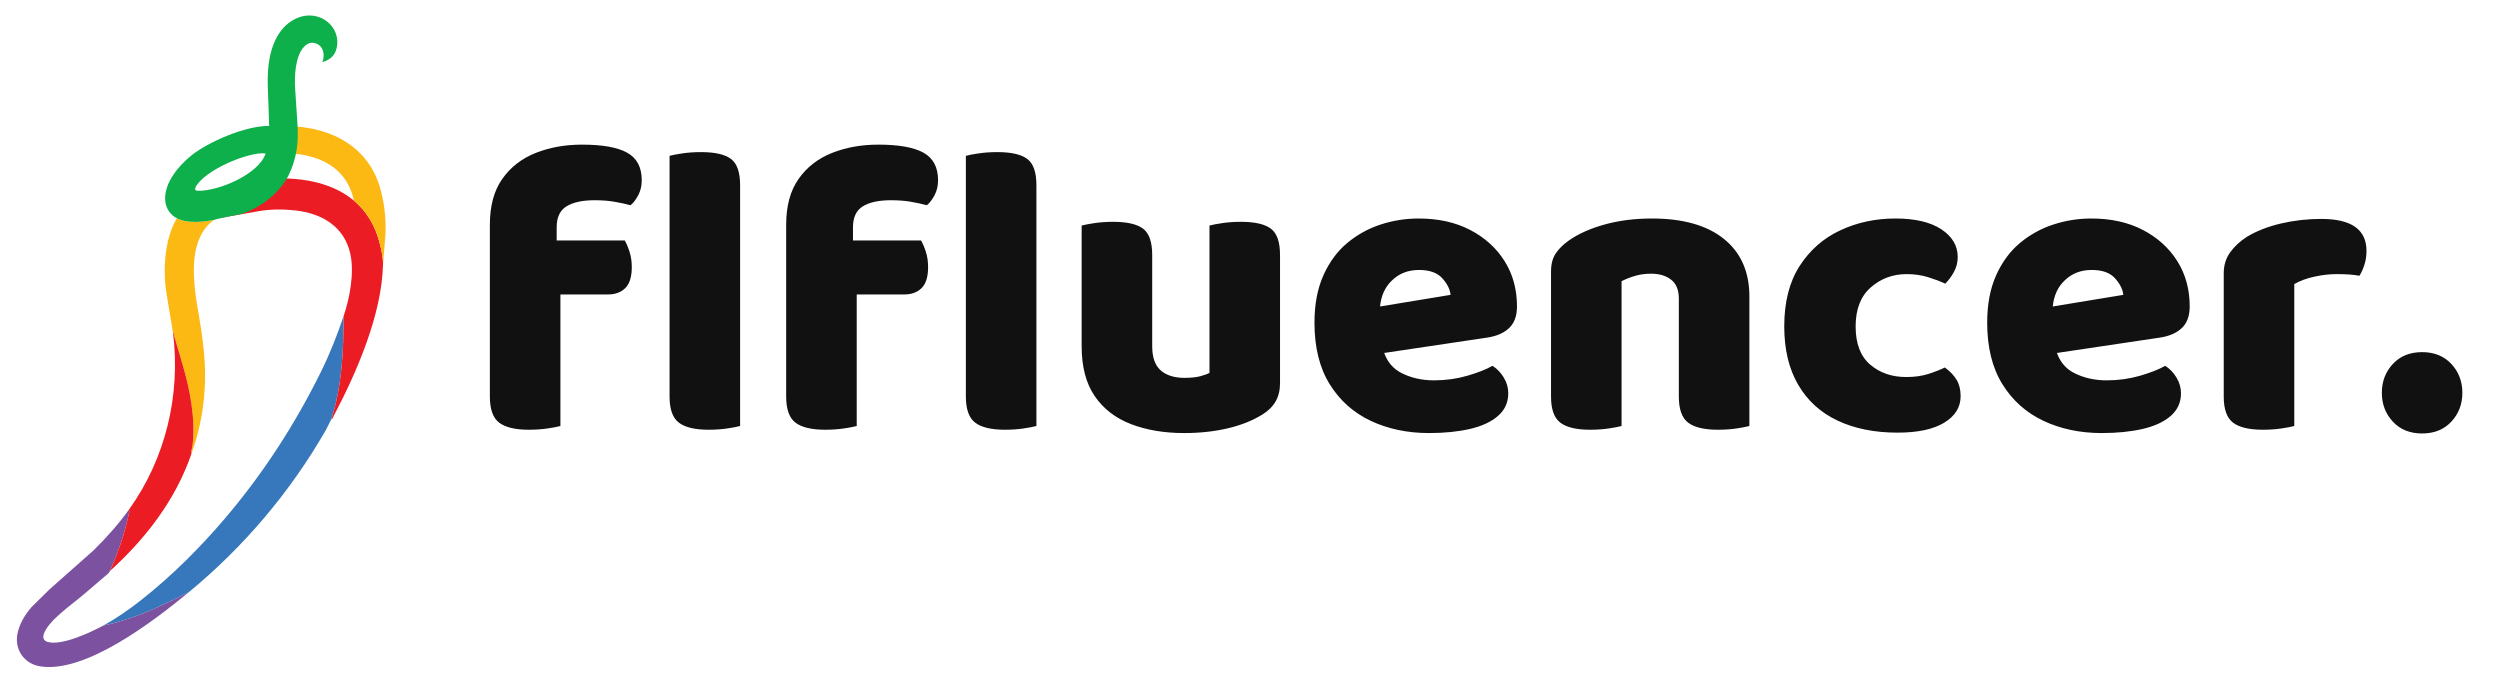
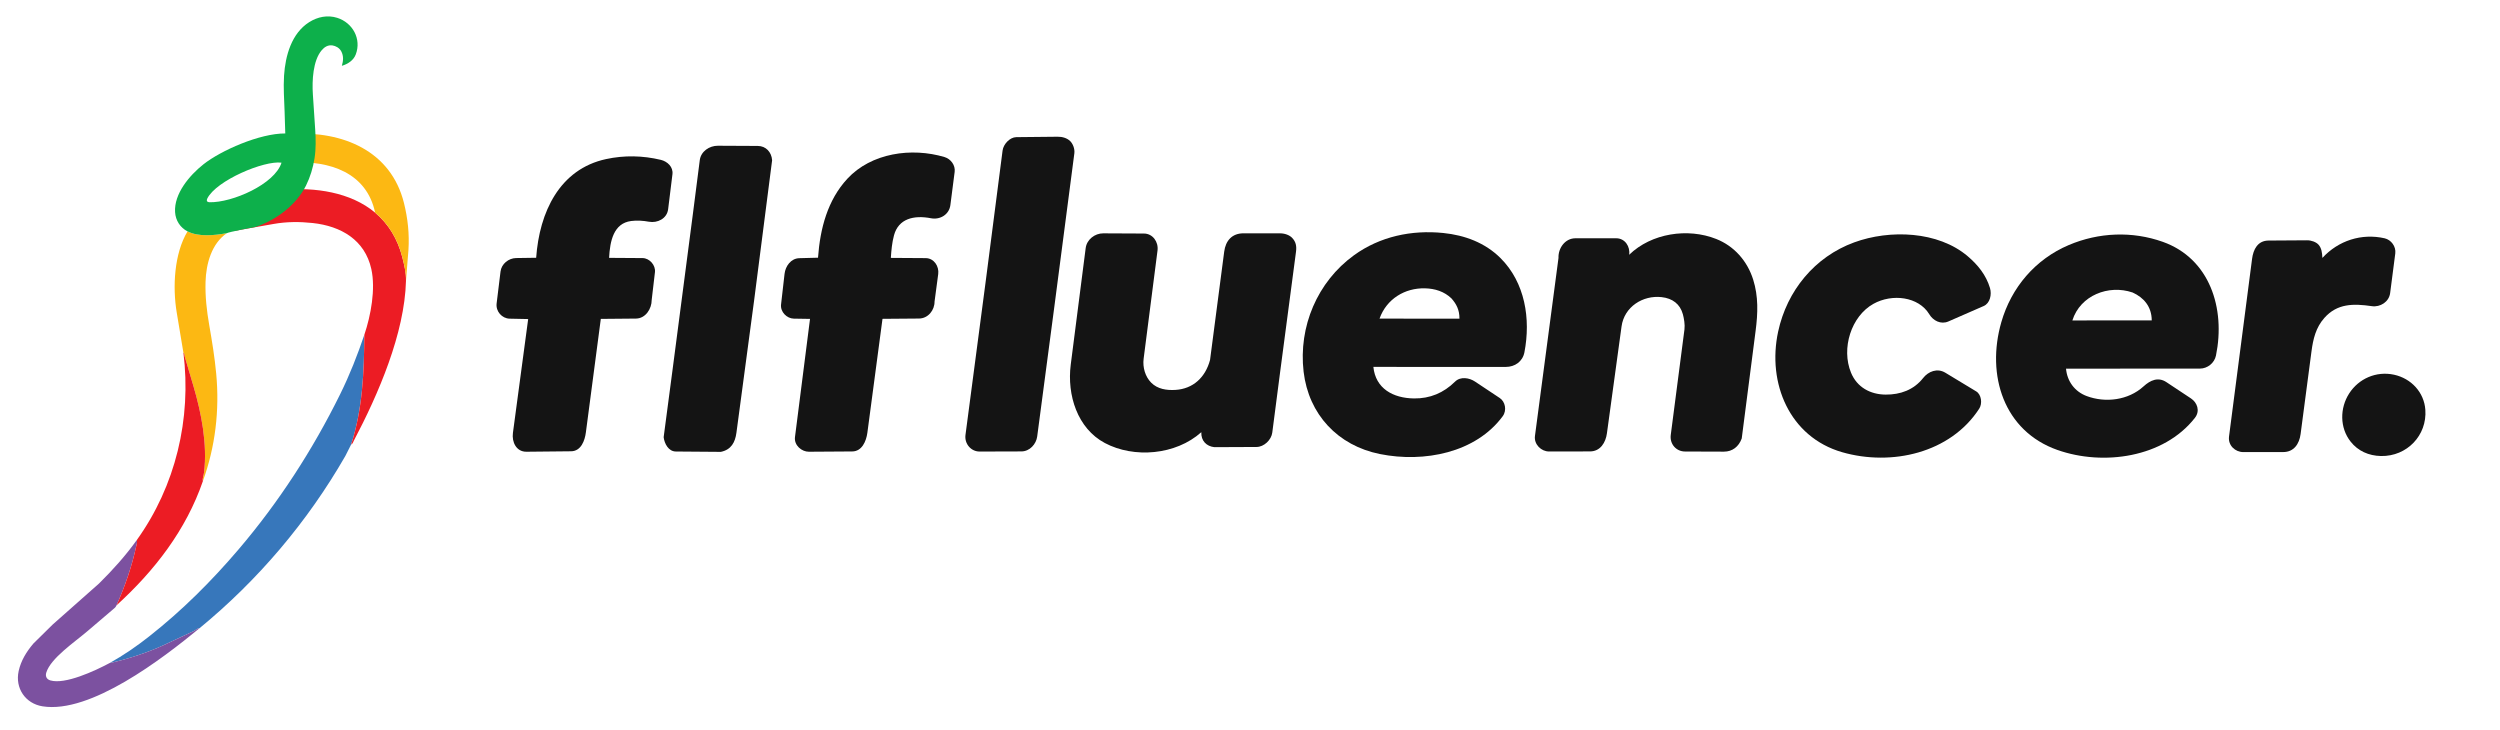
- <svg xmlns="http://www.w3.org/2000/svg" viewBox="194.5 377.4 530.0 145.8">
+ <svg xmlns="http://www.w3.org/2000/svg" viewBox="194.5 377.4 500 145.8">
  <path fill-rule="nonzero" fill="rgb(21.568%, 46.666%, 73.334%)" fill-opacity="1" d="M 264.723 466.312 L 263.559 468.613 C 255.977 481.801 246.098 493.434 234.387 503.059 C 233.945 503.035 233.617 503.449 233.191 503.648 L 227.137 506.473 C 224.133 507.875 219.621 509.363 216.418 510.012 C 219.207 508.457 221.77 506.703 224.355 504.664 C 230.891 499.52 236.777 493.656 242.195 487.301 C 250.25 477.852 257.023 467.395 262.512 456.281 C 264.453 452.359 266.004 448.395 267.367 444.355 C 267.316 451.789 267.031 459.191 264.723 466.312 " />
  <path fill-rule="nonzero" fill="rgb(92.549%, 10.98%, 14.117%)" fill-opacity="1" d="M 269.523 419.93 C 272.219 422.191 274.043 425.266 274.941 428.77 C 275.352 430.375 275.738 431.988 275.695 433.582 C 275.422 444.062 270.207 456.164 265.258 465.555 C 265.082 465.887 265.039 466.18 264.723 466.312 C 267.031 459.191 267.316 451.789 267.367 444.359 C 268.668 440.5 269.652 435.211 268.766 431.207 C 267.477 425.387 262.719 422.621 257.035 422.004 C 254.418 421.723 251.836 421.727 249.234 422.188 L 241.051 423.629 C 245.09 422.32 249.227 419.215 251.133 415.352 C 257.477 414.828 264.613 415.809 269.523 419.93 " />
  <path fill-rule="nonzero" fill="rgb(48.627%, 31.764%, 62.746%)" fill-opacity="1" d="M 217.812 498.457 C 217.742 498.59 217.629 498.824 217.449 498.977 L 212.023 503.605 C 209.379 505.863 204.633 509.043 203.754 511.926 C 203.535 512.645 203.812 513.254 204.555 513.477 C 207.48 514.355 213.43 511.609 216.418 510.012 C 219.621 509.363 224.133 507.875 227.133 506.473 L 233.188 503.648 C 233.617 503.449 233.945 503.035 234.387 503.059 C 226.969 509.156 212.574 520.207 203 518.664 C 199.57 518.109 197.477 515.027 198.234 511.598 C 198.691 509.527 199.793 507.738 201.184 506.102 L 205.055 502.289 L 214.301 494.105 C 217.086 491.363 219.625 488.523 221.855 485.414 C 221.945 485.793 221.895 486.164 221.754 486.586 C 220.875 490.727 219.492 494.641 217.812 498.457 " />
  <path fill-rule="nonzero" fill="rgb(98.824%, 72.157%, 7.451%)" fill-opacity="1" d="M 239.883 424.027 C 236.867 426.055 235.711 430.074 235.609 433.77 C 235.523 436.684 235.84 439.492 236.34 442.379 C 236.914 445.684 237.43 448.809 237.742 452.148 C 238.43 459.488 237.559 466.766 235.078 473.629 C 234.945 473.055 235.238 472.496 235.312 471.891 C 235.98 466.281 234.797 460.086 233.188 454.621 L 231.441 448.699 C 231.359 448.426 231.426 448.055 231.184 447.957 L 229.844 439.895 C 228.992 434.777 229.332 428.129 232.004 423.676 C 234.203 424.801 237.363 424.496 239.883 424.027 " />
  <path fill-rule="nonzero" fill="rgb(92.549%, 10.98%, 14.117%)" fill-opacity="1" d="M 235.078 473.625 C 231.711 483.395 225.438 491.523 217.812 498.457 C 219.492 494.641 220.875 490.727 221.754 486.586 C 221.895 486.164 221.945 485.797 221.855 485.414 C 229.625 474.594 232.82 461.141 231.184 447.957 C 231.426 448.055 231.359 448.426 231.441 448.699 L 233.188 454.621 C 234.801 460.086 235.984 466.281 235.312 471.891 C 235.242 472.496 234.945 473.055 235.078 473.625 " />
  <path fill-rule="nonzero" fill="rgb(98.824%, 72.157%, 7.451%)" fill-opacity="1" d="M 275.695 433.582 C 275.738 431.988 275.352 430.375 274.941 428.77 C 274.043 425.266 272.219 422.191 269.523 419.93 C 267.844 411.918 260.422 409.477 252.836 409.91 C 253.129 408.027 253.094 406.066 252.969 404.164 C 263.016 403.613 272.684 407.52 275.293 418 C 276.07 421.125 276.391 424.195 276.191 427.395 Z M 275.695 433.582 " />
  <path fill-rule="nonzero" fill="rgb(5.098%, 69.02%, 29.411%)" fill-opacity="1" d="M 236.395 417.848 C 240.926 417.957 249.453 414.254 250.805 409.934 C 247.332 409.461 237.742 413.496 235.953 417.113 C 235.875 417.277 235.836 417.496 235.879 417.602 C 235.918 417.703 236.121 417.84 236.395 417.848 M 257.539 403.316 C 257.668 405.219 257.703 407.184 257.406 409.062 C 257.109 410.949 256.547 412.805 255.707 414.504 C 253.797 418.367 249.664 421.473 245.621 422.781 C 245.242 422.848 240.211 423.809 239.883 424.027 C 237.363 424.496 234.203 424.801 232.004 423.676 C 230.562 422.938 229.621 421.516 229.516 419.828 C 229.285 416.184 232.355 412.504 235.195 410.258 C 238.652 407.523 246.418 404.066 251.555 404.09 L 251.422 399.773 C 251.348 397.328 251.152 394.98 251.309 392.539 C 251.566 388.492 252.84 384.051 256.324 381.84 C 258.043 380.75 260.027 380.363 261.941 380.965 C 265.059 381.953 266.82 385.207 265.656 388.277 C 265.207 389.469 264.109 390.195 262.871 390.562 C 263.18 389.531 263.234 388.582 262.75 387.664 C 262.375 386.961 261.621 386.582 261.012 386.488 C 260.09 386.348 259.383 386.801 258.816 387.477 C 257.105 389.512 256.887 393.477 257.074 396.277 Z M 257.539 403.316 " />
-   <g transform="translate(293.60,467.80) scale(0.08798)">
-     <path fill="#111111" d="M215 -480V-448H379Q385 -438 390.5 -421.0Q396 -404 396 -384Q396 -349 380.5 -333.5Q365 -318 339 -318H224V-1Q213 2 192.5 5.0Q172 8 148 8Q99 8 76.5 -9.0Q54 -26 54 -72V-486Q54 -554 84.0 -596.5Q114 -639 164.5 -659.0Q215 -679 276 -679Q350 -679 385.0 -659.5Q420 -640 420 -593Q420 -573 411.5 -557.0Q403 -541 393 -533Q374 -538 353.5 -541.5Q333 -545 306 -545Q263 -545 239.0 -530.5Q215 -516 215 -480Z M487 -264V-652Q498 -655 518.5 -658.0Q539 -661 563 -661Q613 -661 635.0 -644.5Q657 -628 657 -581V-1Q646 2 625.5 5.0Q605 8 581 8Q532 8 509.5 -9.0Q487 -26 487 -72Z M929 -480V-448H1093Q1099 -438 1104.5 -421.0Q1110 -404 1110 -384Q1110 -349 1094.5 -333.5Q1079 -318 1053 -318H938V-1Q927 2 906.5 5.0Q886 8 862 8Q813 8 790.5 -9.0Q768 -26 768 -72V-486Q768 -554 798.0 -596.5Q828 -639 878.5 -659.0Q929 -679 990 -679Q1064 -679 1099.0 -659.5Q1134 -640 1134 -593Q1134 -573 1125.5 -557.0Q1117 -541 1107 -533Q1088 -538 1067.5 -541.5Q1047 -545 1020 -545Q977 -545 953.0 -530.5Q929 -516 929 -480Z M1201 -264V-652Q1212 -655 1232.5 -658.0Q1253 -661 1277 -661Q1327 -661 1349.0 -644.5Q1371 -628 1371 -581V-1Q1360 2 1339.5 5.0Q1319 8 1295 8Q1246 8 1223.5 -9.0Q1201 -26 1201 -72Z M1480 -193V-484Q1491 -487 1511.5 -490.0Q1532 -493 1556 -493Q1606 -493 1628.0 -476.5Q1650 -460 1650 -413V-193Q1650 -153 1670.5 -135.0Q1691 -117 1728 -117Q1751 -117 1766.0 -121.0Q1781 -125 1788 -129V-484Q1799 -487 1819.5 -490.0Q1840 -493 1864 -493Q1914 -493 1936.0 -476.5Q1958 -460 1958 -413V-104Q1958 -79 1947.5 -60.5Q1937 -42 1916 -29Q1881 -7 1832.5 4.5Q1784 16 1727 16Q1655 16 1599.0 -5.5Q1543 -27 1511.5 -73.0Q1480 -119 1480 -193Z M2209 -177Q2221 -144 2250 -129Q2285 -111 2329 -111Q2371 -111 2409.0 -122.0Q2447 -133 2470 -146Q2486 -136 2497.0 -118.0Q2508 -100 2508 -80Q2508 -47 2483.5 -25.5Q2459 -4 2416.0 6.0Q2373 16 2317 16Q2239 16 2176.5 -13.5Q2114 -43 2077.5 -102.0Q2041 -161 2041 -250Q2041 -316 2062.5 -364.0Q2084 -412 2120.0 -442.0Q2156 -472 2200.5 -486.5Q2245 -501 2292 -501Q2363 -501 2416.0 -473.5Q2469 -446 2499.0 -398.5Q2529 -351 2529 -289Q2529 -255 2510.0 -237.0Q2491 -219 2457 -214ZM2199 -289 2369 -317Q2367 -337 2349.0 -357.0Q2331 -377 2293 -377Q2253 -377 2227 -351Q2203 -328 2199 -289Z M3089 -313V-1Q3078 2 3057.5 5.0Q3037 8 3013 8Q2964 8 2941.5 -9.0Q2919 -26 2919 -72V-308Q2919 -339 2900.5 -353.5Q2882 -368 2852 -368Q2832 -368 2814.5 -363.0Q2797 -358 2781 -350V-1Q2770 2 2749.5 5.0Q2729 8 2705 8Q2656 8 2633.5 -9.0Q2611 -26 2611 -72V-373Q2611 -400 2622.5 -417.0Q2634 -434 2654 -448Q2688 -472 2740.0 -486.5Q2792 -501 2854 -501Q2967 -501 3028.0 -451.5Q3089 -402 3089 -313Z M3468 -367Q3418 -367 3381.5 -335.0Q3345 -303 3345 -241Q3345 -179 3380.0 -149.0Q3415 -119 3467 -119Q3497 -119 3520.5 -126.5Q3544 -134 3560 -142Q3579 -128 3588.5 -112.0Q3598 -96 3598 -73Q3598 -33 3558.5 -9.0Q3519 15 3446 15Q3363 15 3301.5 -14.0Q3240 -43 3206.5 -100.5Q3173 -158 3173 -241Q3173 -329 3210.0 -386.5Q3247 -444 3308.0 -472.5Q3369 -501 3441 -501Q3512 -501 3551.5 -475.0Q3591 -449 3591 -408Q3591 -389 3582.0 -372.5Q3573 -356 3561 -344Q3544 -352 3520.0 -359.5Q3496 -367 3468 -367Z M3830 -177Q3842 -144 3871 -129Q3906 -111 3950 -111Q3992 -111 4030.0 -122.0Q4068 -133 4091 -146Q4107 -136 4118.0 -118.0Q4129 -100 4129 -80Q4129 -47 4104.5 -25.5Q4080 -4 4037.0 6.0Q3994 16 3938 16Q3860 16 3797.5 -13.5Q3735 -43 3698.5 -102.0Q3662 -161 3662 -250Q3662 -316 3683.5 -364.0Q3705 -412 3741.0 -442.0Q3777 -472 3821.5 -486.5Q3866 -501 3913 -501Q3984 -501 4037.0 -473.5Q4090 -446 4120.0 -398.5Q4150 -351 4150 -289Q4150 -255 4131.0 -237.0Q4112 -219 4078 -214ZM3820 -289 3990 -317Q3988 -337 3970.0 -357.0Q3952 -377 3914 -377Q3874 -377 3848 -351Q3824 -328 3820 -289Z M4402 -343V-1Q4391 2 4370.5 5.0Q4350 8 4326 8Q4277 8 4254.5 -9.0Q4232 -26 4232 -72V-369Q4232 -398 4247.5 -419.5Q4263 -441 4288 -457Q4323 -478 4370.0 -489.0Q4417 -500 4467 -500Q4576 -500 4576 -423Q4576 -405 4571.0 -389.5Q4566 -374 4559 -363Q4549 -365 4535.0 -366.0Q4521 -367 4504 -367Q4479 -367 4451.0 -361.0Q4423 -355 4402 -343Z M4613 -81Q4613 -122 4639.5 -150.5Q4666 -179 4710 -179Q4754 -179 4780.5 -150.5Q4807 -122 4807 -81Q4807 -40 4780.5 -11.5Q4754 17 4710 17Q4666 17 4639.5 -11.5Q4613 -40 4613 -81Z" />
+   <g transform="translate(293.6,467.8) scale(1.65)">
+     <g transform="translate(-295.2,-439.7)">
+       <path fill-rule="nonzero" fill="#141414" fill-opacity="1" d="M 307.965 423.566 L 306.156 437.316 C 306.027 438.32 305.57 439.602 304.359 439.613 L 298.949 439.668 C 297.723 439.68 297.16 438.496 297.312 437.383 L 299.16 423.586 L 296.922 423.539 C 295.984 423.52 295.219 422.656 295.336 421.699 L 295.809 417.828 C 295.922 416.898 296.785 416.207 297.699 416.191 L 300.129 416.156 C 300.523 410.629 302.957 405.414 308.605 404.195 C 310.805 403.719 313.039 403.762 315.242 404.289 C 316.031 404.48 316.758 405.141 316.648 406.031 L 316.125 410.273 C 315.984 411.418 314.824 411.973 313.805 411.789 C 313.062 411.652 312.34 411.609 311.629 411.703 C 309.523 411.98 309.074 414.113 308.969 416.168 L 313.027 416.195 C 313.879 416.203 314.625 417.066 314.527 417.902 L 314.133 421.27 C 314.137 422.324 313.402 423.516 312.227 423.527 Z M 307.965 423.566 " />
+       <path fill-rule="nonzero" fill="#141414" fill-opacity="1" d="M 322.512 439.684 L 317.059 439.641 C 316.168 439.633 315.68 438.695 315.582 437.906 L 316.668 429.68 L 319.109 410.973 L 319.961 404.324 C 320.098 403.258 321.125 402.574 322.148 402.578 L 326.992 402.602 C 327.98 402.605 328.656 403.348 328.73 404.332 L 326.543 421.363 L 324.402 437.375 C 324.25 438.512 323.777 439.426 322.512 439.684 " />
+       <path fill-rule="nonzero" fill="#141414" fill-opacity="1" d="M 342.109 423.559 L 340.273 437.383 C 340.133 438.406 339.613 439.625 338.441 439.633 L 333.191 439.668 C 332.316 439.676 331.375 438.891 331.5 437.891 L 333.324 423.566 L 331.359 423.535 C 330.516 423.523 329.711 422.719 329.812 421.824 L 330.238 418.098 C 330.344 417.18 331 416.234 332.027 416.207 L 334.293 416.148 C 334.551 412.578 335.461 409.164 337.844 406.582 C 340.738 403.453 345.621 402.75 349.637 403.953 C 350.391 404.18 350.961 404.949 350.855 405.746 L 350.336 409.777 C 350.184 410.938 349.07 411.578 347.988 411.367 C 345.91 410.965 344.051 411.414 343.504 413.43 C 343.262 414.32 343.18 415.266 343.121 416.172 L 347.332 416.199 C 348.363 416.203 348.984 417.203 348.863 418.125 L 348.418 421.473 C 348.426 422.5 347.648 423.516 346.527 423.523 Z M 342.109 423.559 " />
+     </g>
+     <g transform="translate(-223.7,-469.0)">
+       <path fill-rule="nonzero" fill="#141414" fill-opacity="1" d="M 287.449 468.93 L 282.383 468.945 C 281.34 468.949 280.527 468.008 280.668 466.926 L 283.145 448.113 L 285.164 432.461 C 285.266 431.676 286.051 430.848 286.824 430.836 L 291.828 430.785 C 292.391 430.777 292.969 430.934 293.363 431.32 C 293.672 431.625 293.938 432.242 293.863 432.801 L 291.438 451.391 L 289.359 467.125 C 289.238 468.043 288.457 468.926 287.449 468.93 " />
+       <path fill-rule="nonzero" fill="#141414" fill-opacity="1" d="M 320.73 444.734 L 318.82 459.207 L 317.855 466.645 C 317.742 467.539 316.852 468.387 315.949 468.391 L 310.832 468.414 C 309.883 468.309 309.207 467.648 309.254 466.598 C 306.145 469.387 301.078 469.781 297.566 467.914 C 294.23 466.145 292.957 462.094 293.426 458.414 L 295.238 444.277 C 295.371 443.246 296.348 442.492 297.359 442.496 L 302.297 442.52 C 303.371 442.523 304.078 443.539 303.945 444.578 L 302.262 457.688 C 302.125 458.754 302.461 459.867 303.168 460.586 C 303.949 461.383 305.059 461.539 306.121 461.473 C 308.27 461.344 309.754 459.941 310.312 457.84 L 312.027 444.715 C 312.199 443.391 312.969 442.488 314.383 442.492 L 318.809 442.496 C 319.375 442.496 319.941 442.707 320.262 443.043 C 320.707 443.512 320.824 444.016 320.73 444.734 " />
+       <path fill-rule="nonzero" fill="#141414" fill-opacity="1" d="M 340.543 452.84 C 340.551 451.75 340.156 451.047 339.574 450.383 C 338.699 449.543 337.578 449.188 336.352 449.16 C 333.945 449.105 331.715 450.426 330.855 452.832 Z M 340.016 460.465 C 340.68 459.812 341.754 460.012 342.426 460.461 L 345.434 462.461 C 346.09 462.898 346.309 463.949 345.793 464.656 C 342.52 469.102 336.258 470.32 330.914 469.25 C 325.797 468.227 322.258 464.438 321.652 459.266 C 321.016 453.809 323.312 448.375 327.758 445.152 C 330.902 442.875 334.734 442.062 338.578 442.453 C 341.199 442.719 343.648 443.637 345.512 445.488 C 348.496 448.453 349.199 452.863 348.418 456.914 C 348.203 458.039 347.262 458.688 346.152 458.688 L 330.109 458.684 C 330.371 461.309 332.496 462.477 335.035 462.508 C 336.969 462.531 338.621 461.844 340.016 460.465 " />
+       <path fill-rule="nonzero" fill="#141414" fill-opacity="1" d="M 365.043 450.227 C 362.77 449.977 360.52 451.398 360.191 453.777 L 358.418 466.738 C 358.27 467.836 357.637 468.926 356.371 468.93 L 351.398 468.938 C 350.469 468.941 349.559 468.086 349.695 467.055 L 352.547 445.48 C 352.5 444.27 353.363 443.094 354.598 443.094 L 359.547 443.094 C 360.609 443.094 361.258 444.098 361.113 445.094 C 363.816 442.473 368.223 441.812 371.66 443.176 C 373.855 444.043 375.434 445.852 376.145 448.102 C 376.789 450.148 376.719 452.18 376.441 454.309 L 374.758 467.359 C 374.398 468.355 373.629 468.957 372.598 468.957 L 367.883 468.941 C 366.812 468.938 366.012 468.031 366.156 466.93 L 367.816 454.145 C 367.891 453.555 367.762 452.816 367.625 452.309 C 367.289 451.078 366.379 450.371 365.043 450.227 " />
+     </g>
+     <g transform="translate(-149.2,-497.7)">
+       <path fill-rule="nonzero" fill="#141414" fill-opacity="1" d="M 313.504 488.082 C 314.23 489.859 315.855 490.73 317.699 490.742 C 319.477 490.758 321.109 490.176 322.242 488.738 C 322.887 487.918 323.969 487.504 324.938 488.09 L 328.688 490.359 C 329.301 490.734 329.457 491.812 329.043 492.449 C 325.555 497.832 318.422 499.449 312.426 497.723 C 306.062 495.887 303.32 489.371 304.672 483.105 C 305.742 478.148 309.102 474.043 313.887 472.293 C 318.215 470.707 324.07 470.922 327.652 473.973 C 328.902 475.035 329.879 476.262 330.348 477.82 C 330.586 478.609 330.359 479.672 329.582 480.008 L 325.301 481.879 C 324.395 482.273 323.461 481.785 322.992 481.004 C 321.695 478.859 318.492 478.473 316.219 479.742 C 313.52 481.246 312.297 485.148 313.504 488.082 " />
+       <path fill-rule="nonzero" fill="#141414" fill-opacity="1" d="M 349.957 481.746 C 349.949 480.07 348.98 478.973 347.637 478.367 C 344.734 477.375 341.293 478.707 340.336 481.754 Z M 348.965 489.746 C 349.789 488.992 350.734 488.574 351.73 489.23 L 354.707 491.203 C 355.477 491.711 355.844 492.727 355.188 493.562 C 351.414 498.387 344.09 499.41 338.535 497.457 C 332.023 495.168 329.871 488.398 331.723 481.965 C 332.934 477.754 335.848 474.332 339.906 472.613 C 343.535 471.074 347.586 470.906 351.301 472.227 C 356.988 474.254 358.914 480.285 357.742 486.008 C 357.559 486.91 356.719 487.59 355.793 487.59 L 339.566 487.598 C 339.703 489.121 340.609 490.371 342.066 490.918 C 344.324 491.766 347.102 491.445 348.965 489.746 " />
+       <path fill-rule="nonzero" fill="#141414" fill-opacity="1" d="M 368 495.523 C 367.84 496.73 367.18 497.707 365.891 497.707 L 361.059 497.711 C 360.074 497.711 359.188 496.906 359.324 495.828 L 362.117 474.293 C 362.266 473.148 362.789 472.082 364.113 472.07 L 368.789 472.039 C 369.301 472.035 369.883 472.25 370.168 472.566 C 370.539 472.977 370.613 473.547 370.641 474.176 C 372.574 472.07 375.398 471.16 378.188 471.797 C 378.98 471.977 379.582 472.801 379.477 473.621 L 378.852 478.449 C 378.715 479.496 377.652 480.172 376.637 480.023 C 374.398 479.699 372.445 479.684 370.879 481.449 C 369.844 482.613 369.516 484.008 369.316 485.527 Z M 368 495.523 " />
+       <path fill-rule="nonzero" fill="#141414" fill-opacity="1" d="M 377.746 498.188 C 376.238 498.156 374.945 497.566 374.062 496.441 C 372.73 494.754 372.746 492.371 373.891 490.598 C 375.039 488.816 377.16 487.863 379.328 488.332 C 381.391 488.781 382.973 490.453 383.121 492.59 C 383.34 495.668 380.906 498.246 377.746 498.188 " />
+     </g>
  </g>
</svg>
